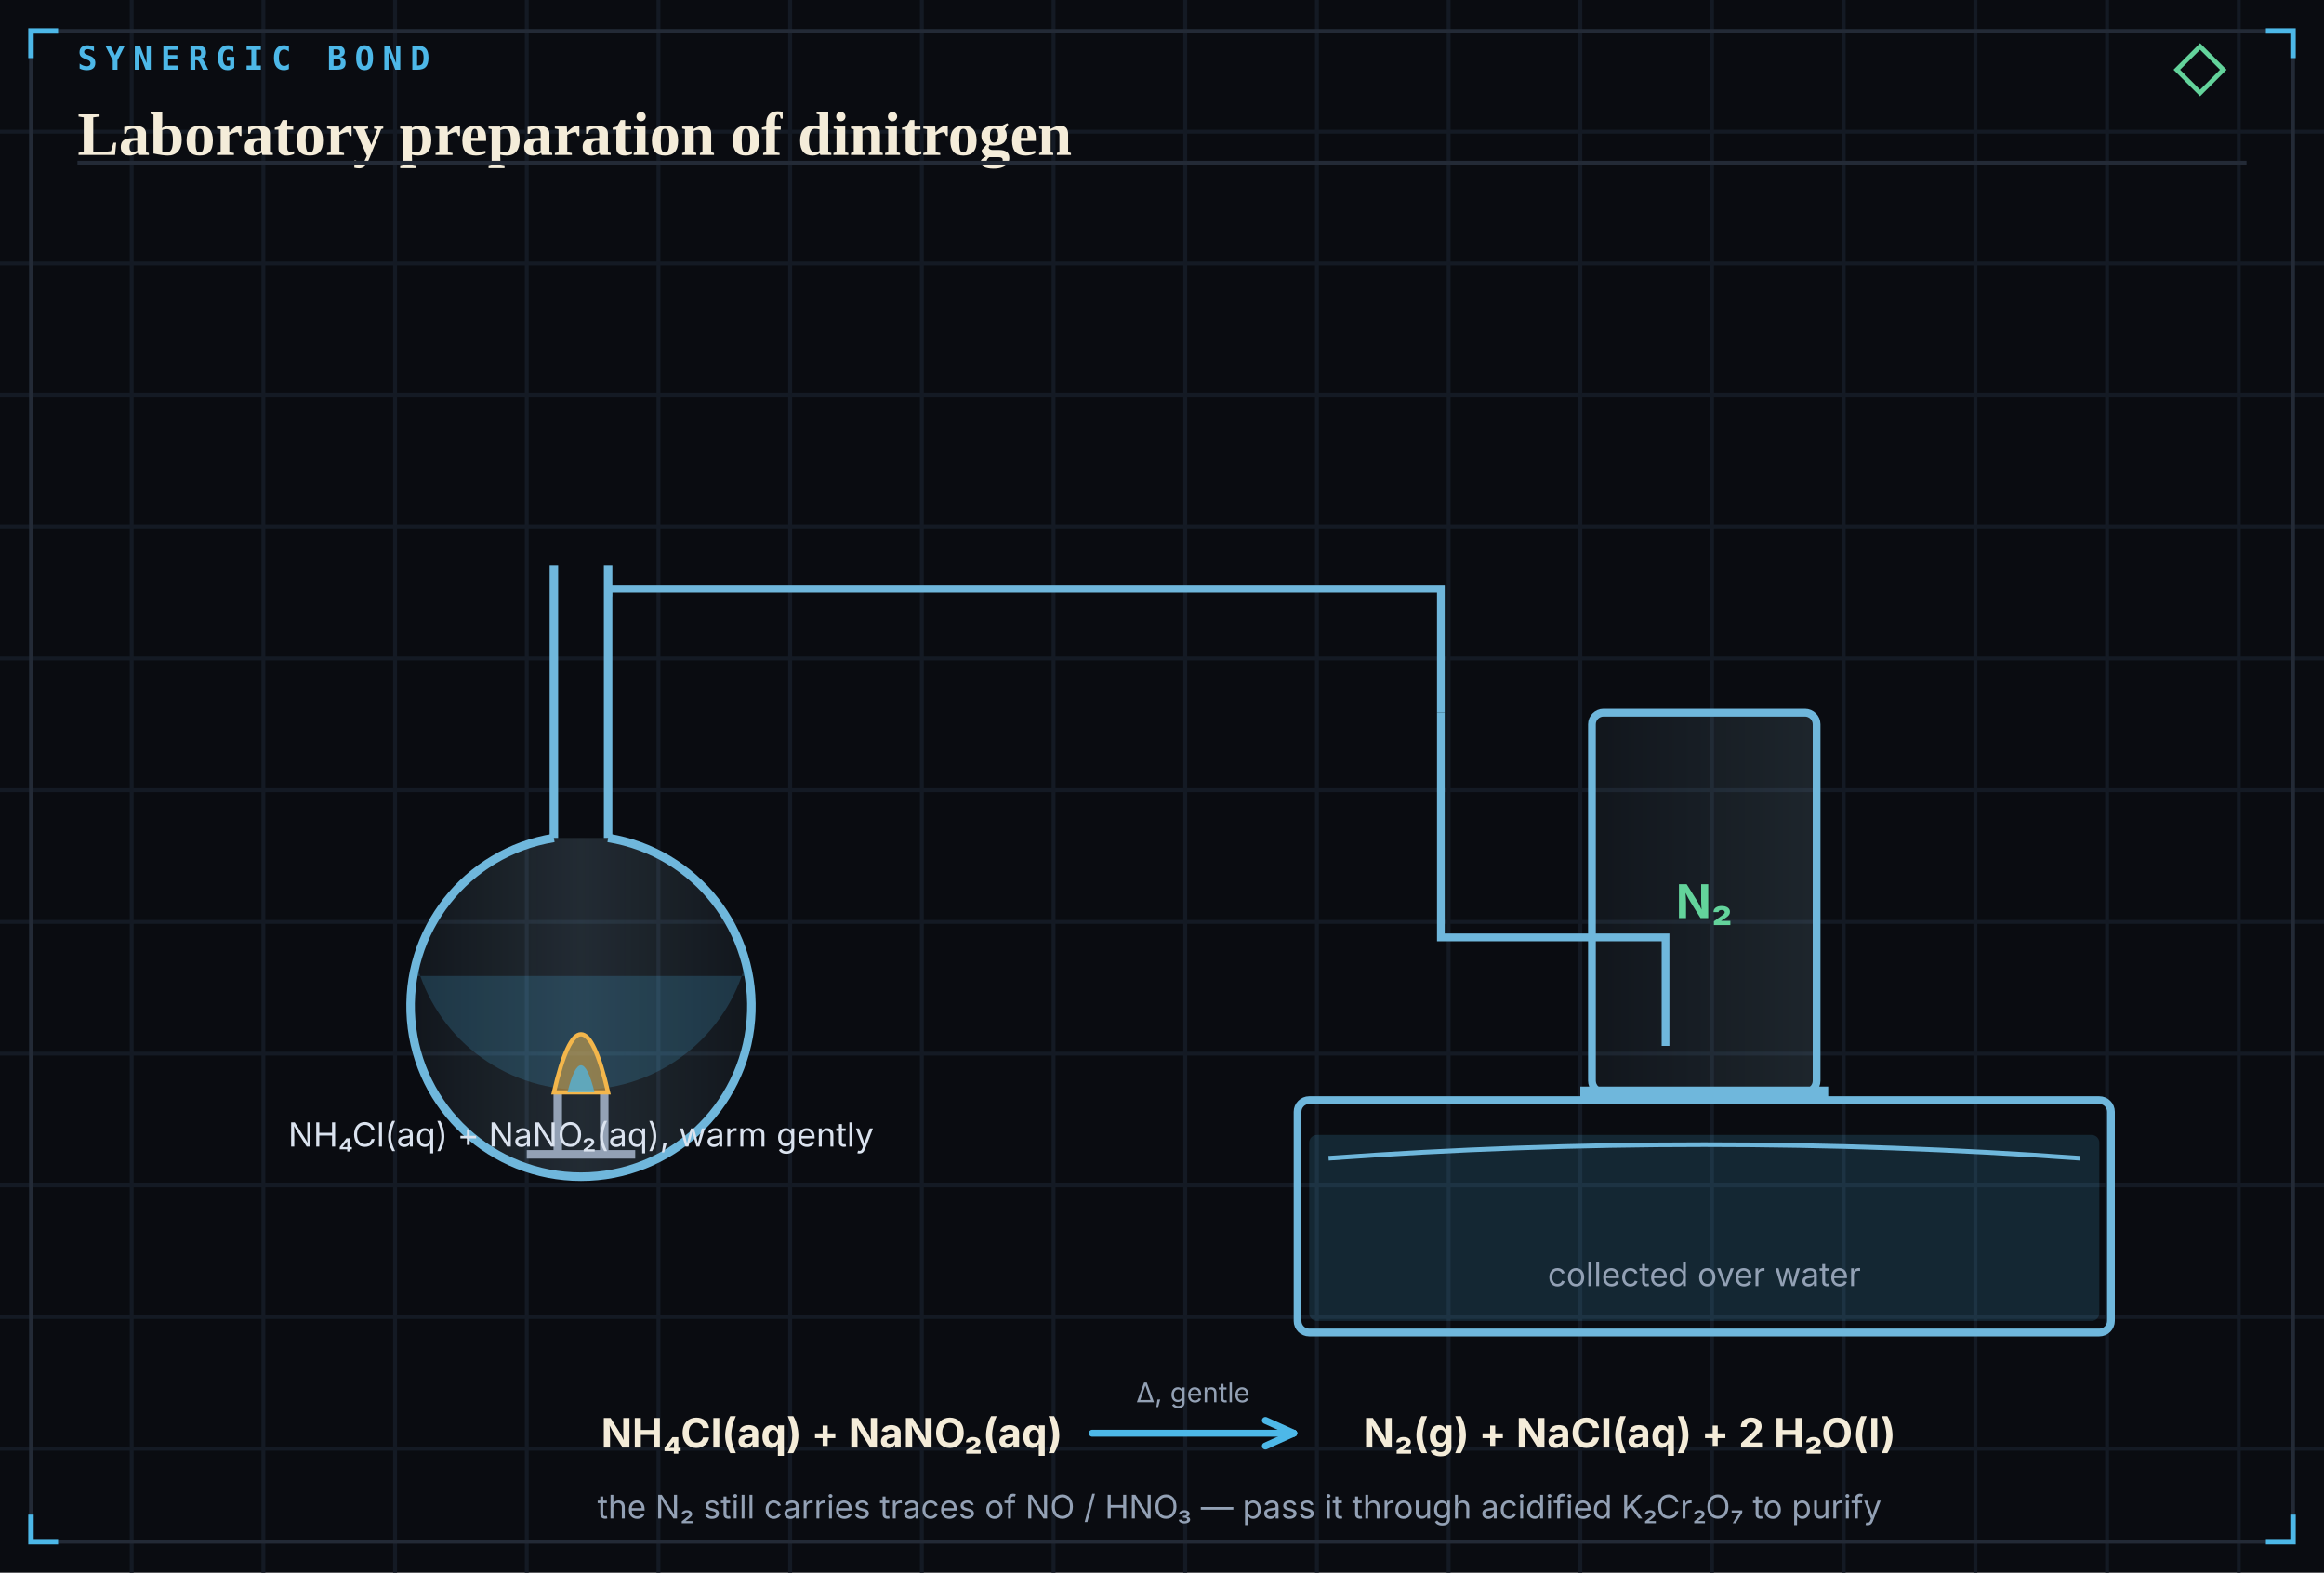
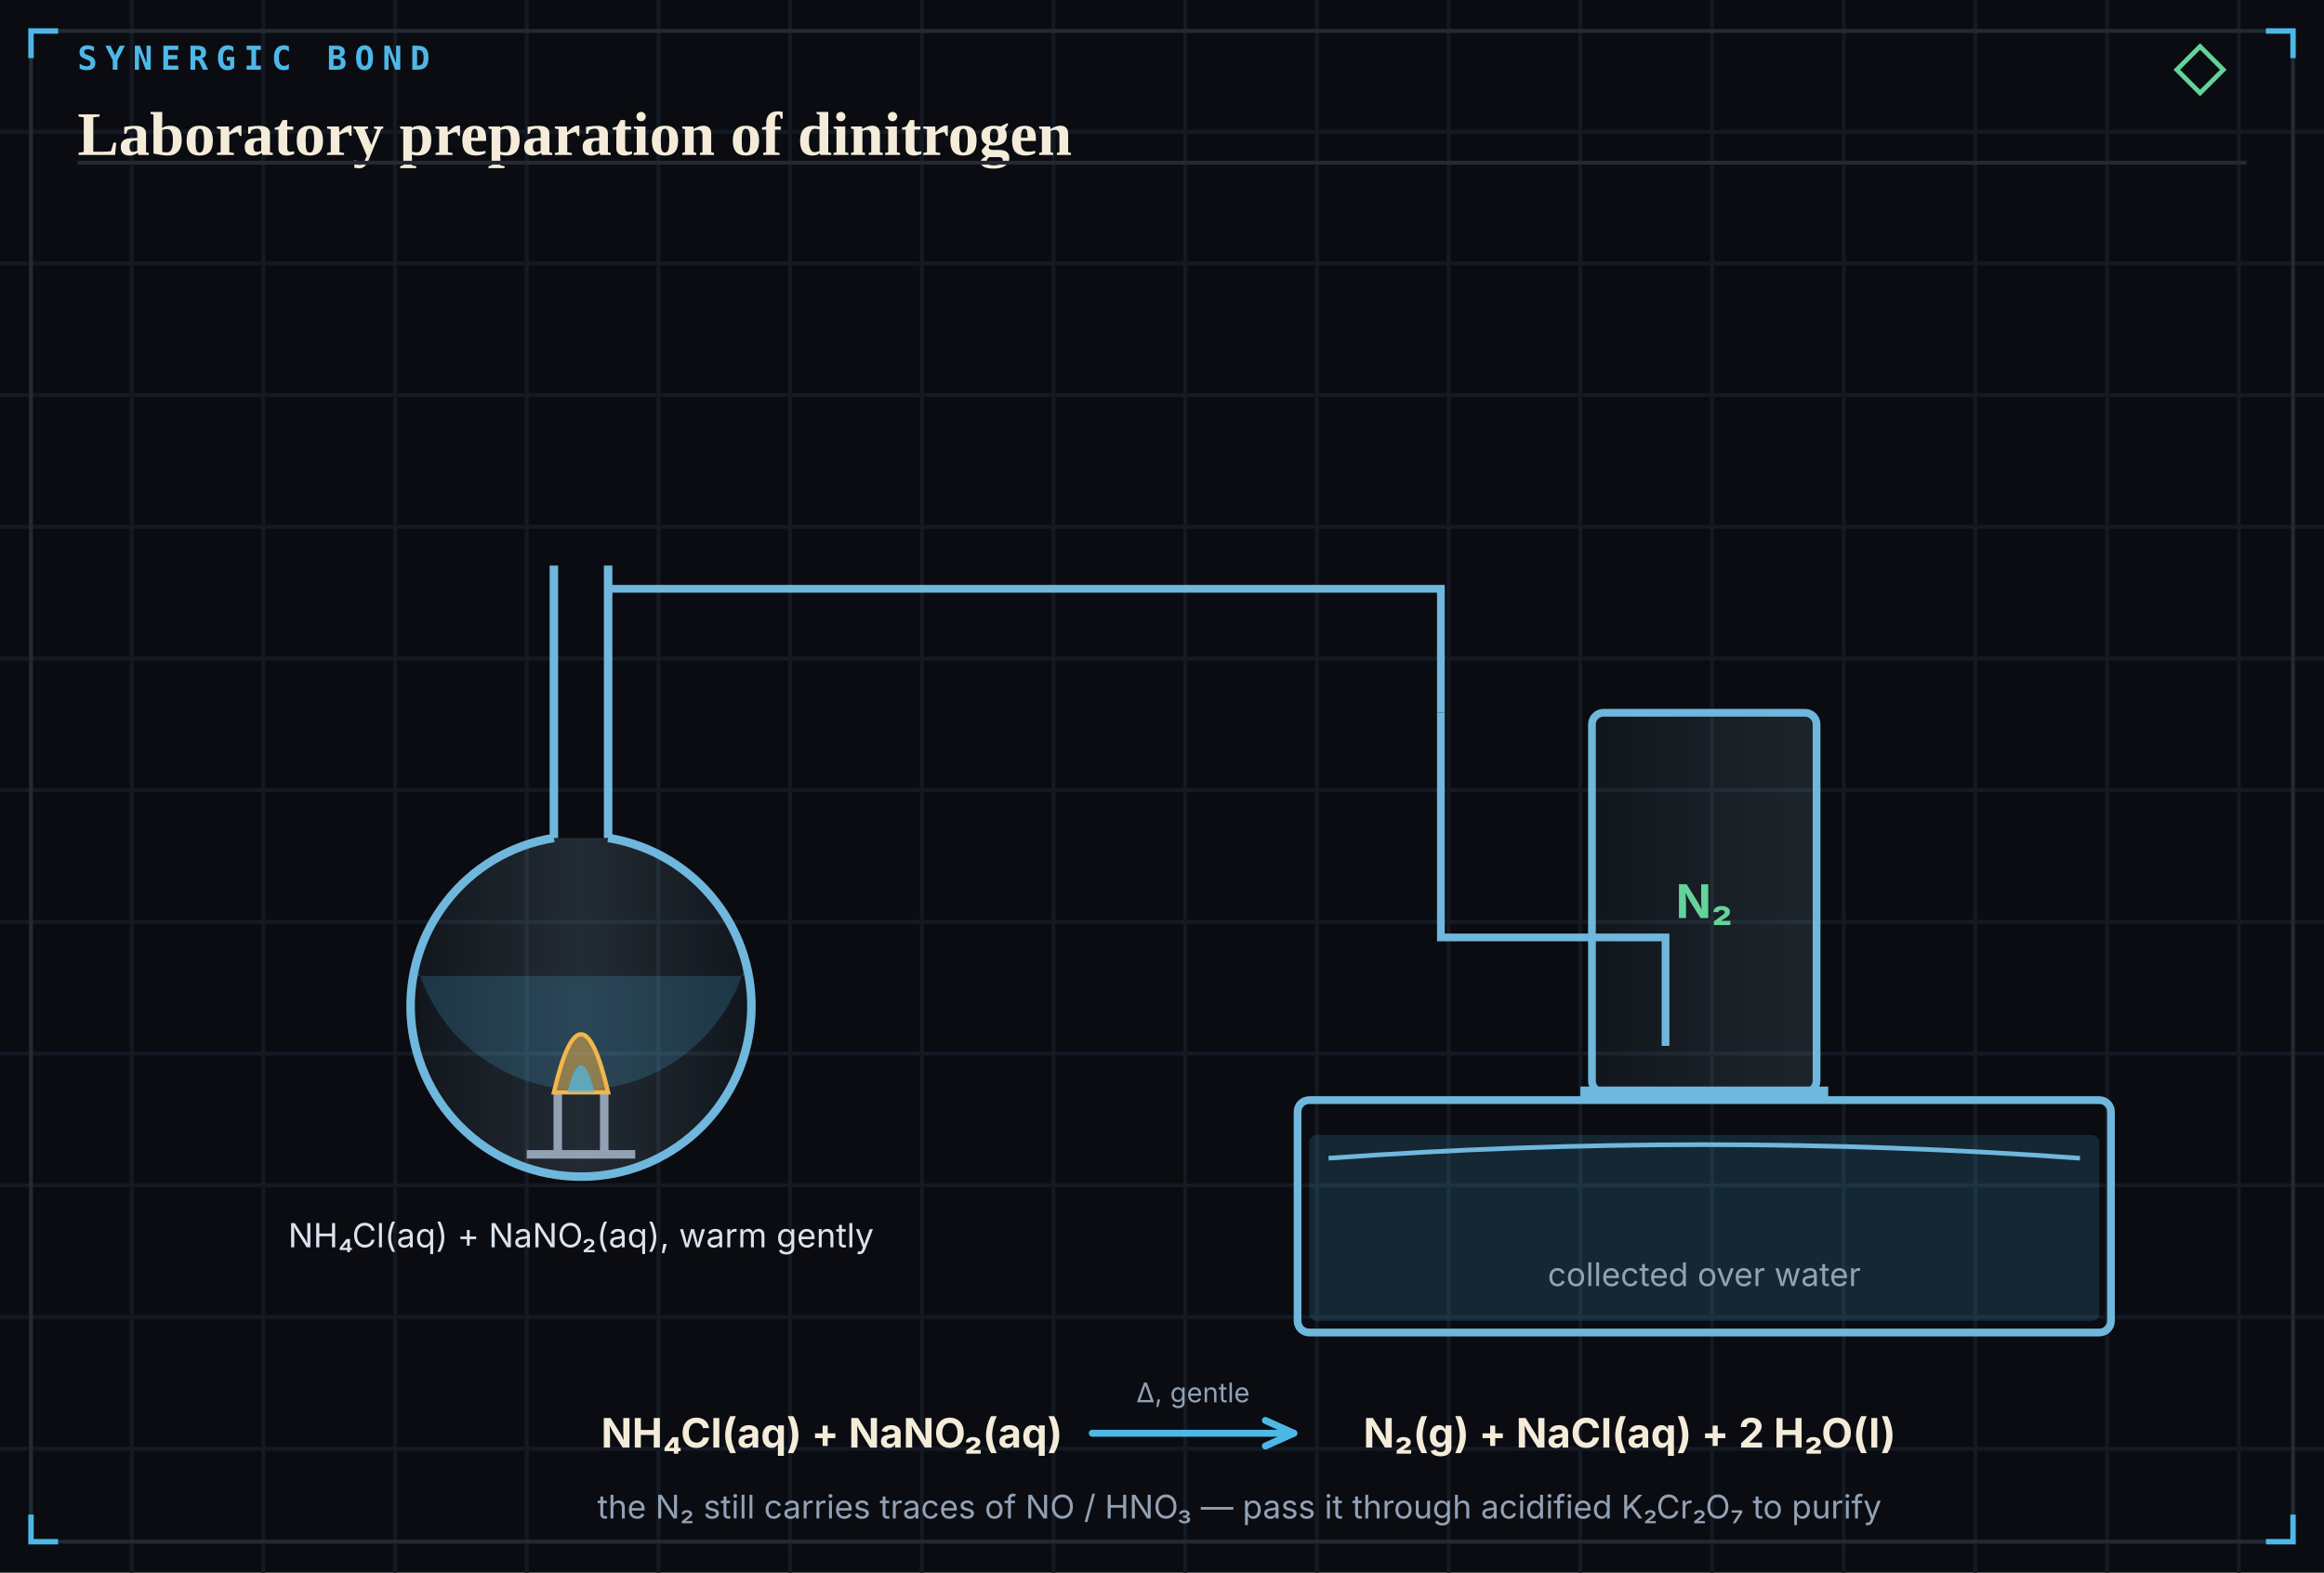
<svg xmlns="http://www.w3.org/2000/svg" width="600" height="406" viewBox="0 0 600 406" font-family="'Inter','Helvetica Neue',Arial,'DejaVu Sans',sans-serif">
  <defs>
    <linearGradient id="g_150" x1="0" y1="0" x2="1" y2="0">
      <stop offset="0" stop-color="#a9dcf5" stop-opacity="0.05" />
      <stop offset="0.5" stop-color="#a9dcf5" stop-opacity="0.15" />
      <stop offset="1" stop-color="#a9dcf5" stop-opacity="0.05" />
    </linearGradient>
    <linearGradient id="j_440" x1="0" y1="0" x2="1" y2="0">
      <stop offset="0" stop-color="#a9dcf5" stop-opacity="0.05" />
      <stop offset="1" stop-color="#a9dcf5" stop-opacity="0.12" />
    </linearGradient>
  </defs>
  <rect width="600" height="406" fill="#0a0c11" />
  <g stroke="#141a24" stroke-width="1">
    <line x1="34" y1="0" x2="34" y2="406" />
    <line x1="68" y1="0" x2="68" y2="406" />
    <line x1="102" y1="0" x2="102" y2="406" />
    <line x1="136" y1="0" x2="136" y2="406" />
    <line x1="170" y1="0" x2="170" y2="406" />
    <line x1="204" y1="0" x2="204" y2="406" />
    <line x1="238" y1="0" x2="238" y2="406" />
    <line x1="272" y1="0" x2="272" y2="406" />
    <line x1="306" y1="0" x2="306" y2="406" />
    <line x1="340" y1="0" x2="340" y2="406" />
    <line x1="374" y1="0" x2="374" y2="406" />
    <line x1="408" y1="0" x2="408" y2="406" />
    <line x1="442" y1="0" x2="442" y2="406" />
    <line x1="476" y1="0" x2="476" y2="406" />
    <line x1="510" y1="0" x2="510" y2="406" />
    <line x1="544" y1="0" x2="544" y2="406" />
    <line x1="578" y1="0" x2="578" y2="406" />
    <line x1="0" y1="34" x2="600" y2="34" />
    <line x1="0" y1="68" x2="600" y2="68" />
    <line x1="0" y1="102" x2="600" y2="102" />
    <line x1="0" y1="136" x2="600" y2="136" />
    <line x1="0" y1="170" x2="600" y2="170" />
    <line x1="0" y1="204" x2="600" y2="204" />
    <line x1="0" y1="238" x2="600" y2="238" />
    <line x1="0" y1="272" x2="600" y2="272" />
    <line x1="0" y1="306" x2="600" y2="306" />
    <line x1="0" y1="340" x2="600" y2="340" />
    <line x1="0" y1="374" x2="600" y2="374" />
  </g>
  <rect x="8" y="8" width="584" height="390" fill="none" stroke="#232a36" stroke-width="1" />
  <path d="M 8 15 L 8 8 L 15 8" stroke="#4db8e8" stroke-width="1.4" fill="none" />
  <path d="M 592 15 L 592 8 L 585 8" stroke="#4db8e8" stroke-width="1.4" fill="none" />
  <path d="M 8 391 L 8 398 L 15 398" stroke="#4db8e8" stroke-width="1.4" fill="none" />
  <path d="M 592 391 L 592 398 L 585 398" stroke="#4db8e8" stroke-width="1.4" fill="none" />
  <text x="20" y="18" font-size="8.5" font-weight="bold" fill="#4db8e8" text-anchor="start" font-family="'SF Mono','DejaVu Sans Mono',ui-monospace,Menlo,monospace" letter-spacing="0.24em">SYNERGIC BOND</text>
  <path d="M 568 12 l 6 6 l -6 6 l -6 -6 z" fill="none" stroke="#63d39b" stroke-width="1.2" />
  <text x="20" y="40" font-size="16" font-weight="bold" fill="#f4ecd9" text-anchor="start" font-family="'Georgia','Times New Roman',serif">Laboratory preparation of dinitrogen</text>
  <line x1="20" y1="42" x2="580" y2="42" stroke="#232a36" stroke-width="1" />
  <g transform="translate(0,34)">
    <path d="M 143 182.32 A 44 44 0 1 0 157 182.32" fill="url(#g_150)" stroke="#6fb7dc" stroke-width="2.2" />
    <path d="M 143 182.32 L 143 112 M 157 182.32 L 157 112" stroke="#6fb7dc" stroke-width="2.2" />
    <path d="M 107.32 214 A 44 44 0 0 0 192.68 214 L 192.68 217.96 L 107.32 217.96 Z" fill="#4db8e8" fill-opacity="0.20" />
    <path d="M 136 264 h 28 M 144 248 v 16 M 156 248 v 16" stroke="#93a1b5" stroke-width="2.2" />
    <path d="M 143 248 Q 150 218 157 248 Z" fill="#f3b64b" fill-opacity="0.5" stroke="#f3b64b" stroke-width="1.1" />
    <path d="M 146.5 248 Q 150 234 153.5 248 Z" fill="#4db8e8" fill-opacity="0.7" />
-     <text x="150.0" y="262.0" font-size="8.6" font-weight="normal" fill="#dbe3ef" text-anchor="middle">NH₄Cl(aq) + NaNO₂(aq), warm gently</text>
+     <text x="150.0" y="288.0" font-size="8.6" font-weight="normal" fill="#dbe3ef" text-anchor="middle">NH₄Cl(aq) + NaNO₂(aq), warm gently</text>
    <path d="M 157 120 L 157 118 L 372 118 L 372 150" fill="none" stroke="#6fb7dc" stroke-width="2" />
    <rect x="335.0" y="250" width="210" height="60" rx="3" fill="none" stroke="#6fb7dc" stroke-width="2" />
    <rect x="338.0" y="259" width="204" height="48" rx="2" fill="#4db8e8" fill-opacity="0.16" />
    <path d="M 343.0 265 Q 440 258 537.0 265" fill="none" stroke="#6fb7dc" stroke-width="1.2" />
    <rect x="411.0" y="150" width="58" height="98" rx="3" fill="url(#j_440)" stroke="#6fb7dc" stroke-width="2" />
    <line x1="408.0" y1="248" x2="472.0" y2="248" stroke="#6fb7dc" stroke-width="3" />
    <text x="440.0" y="203.0" font-size="12" font-weight="bold" fill="#63d39b" text-anchor="middle">N₂</text>
    <path d="M 372 150 L 372 208 L 430 208 L 430 236" fill="none" stroke="#6fb7dc" stroke-width="2" />
    <text x="440.0" y="298.0" font-size="8.4" font-weight="normal" fill="#93a1b5" text-anchor="middle">collected over water</text>
    <text x="155.2" y="339.7" font-size="10.5" font-weight="bold" fill="#f4ecd9" text-anchor="start">NH₄Cl(aq) + NaNO₂(aq)</text>
    <line x1="282.0" y1="336.0" x2="334.0" y2="336.0" stroke="#4db8e8" stroke-width="1.8" stroke-linecap="round" />
    <line x1="334.0" y1="336.0" x2="326.7" y2="332.7" stroke="#4db8e8" stroke-width="1.8" stroke-linecap="round" />
    <line x1="334.0" y1="336.0" x2="326.7" y2="339.3" stroke="#4db8e8" stroke-width="1.8" stroke-linecap="round" />
    <text x="308.0" y="328.0" font-size="7.0" font-weight="normal" fill="#93a1b5" text-anchor="middle">Δ, gentle</text>
    <text x="352.0" y="339.7" font-size="10.5" font-weight="bold" fill="#f4ecd9" text-anchor="start">N₂(g) + NaCl(aq) + 2 H₂O(l)</text>
    <text x="320.0" y="358.0" font-size="8.4" font-weight="normal" fill="#93a1b5" text-anchor="middle">the N₂ still carries traces of NO / HNO₃ — pass it through acidified K₂Cr₂O₇ to purify</text>
  </g>
</svg>
